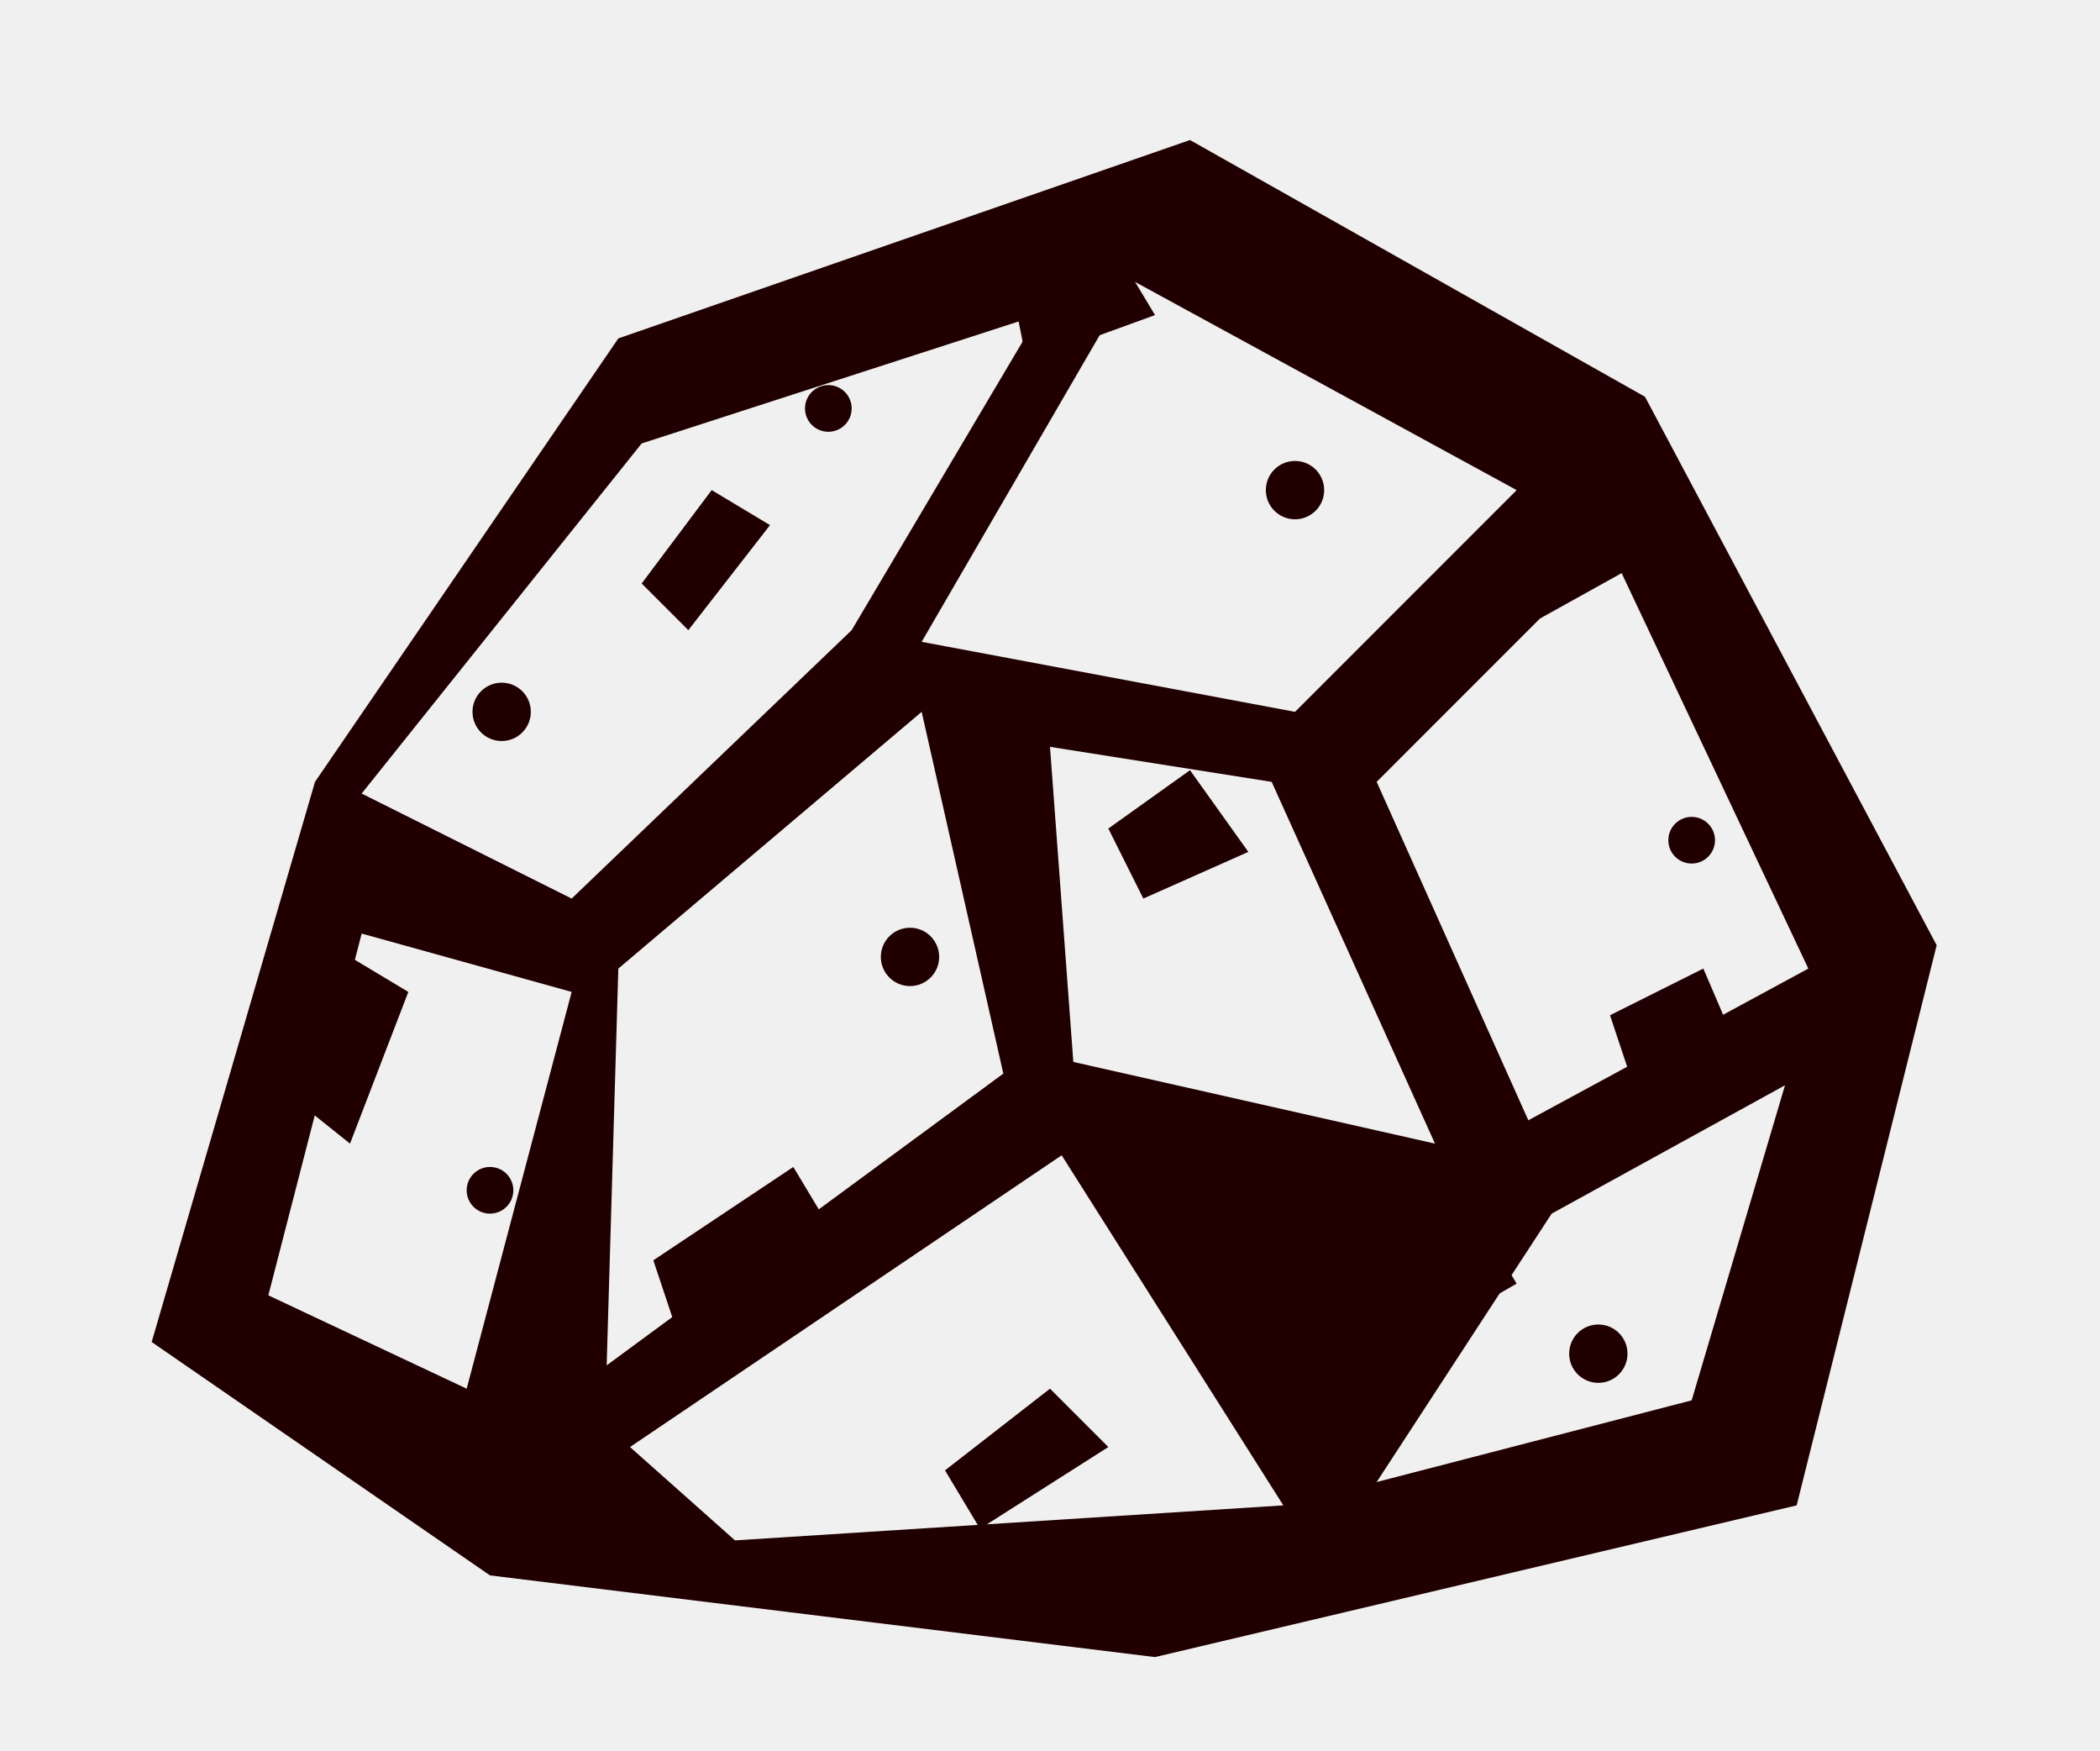
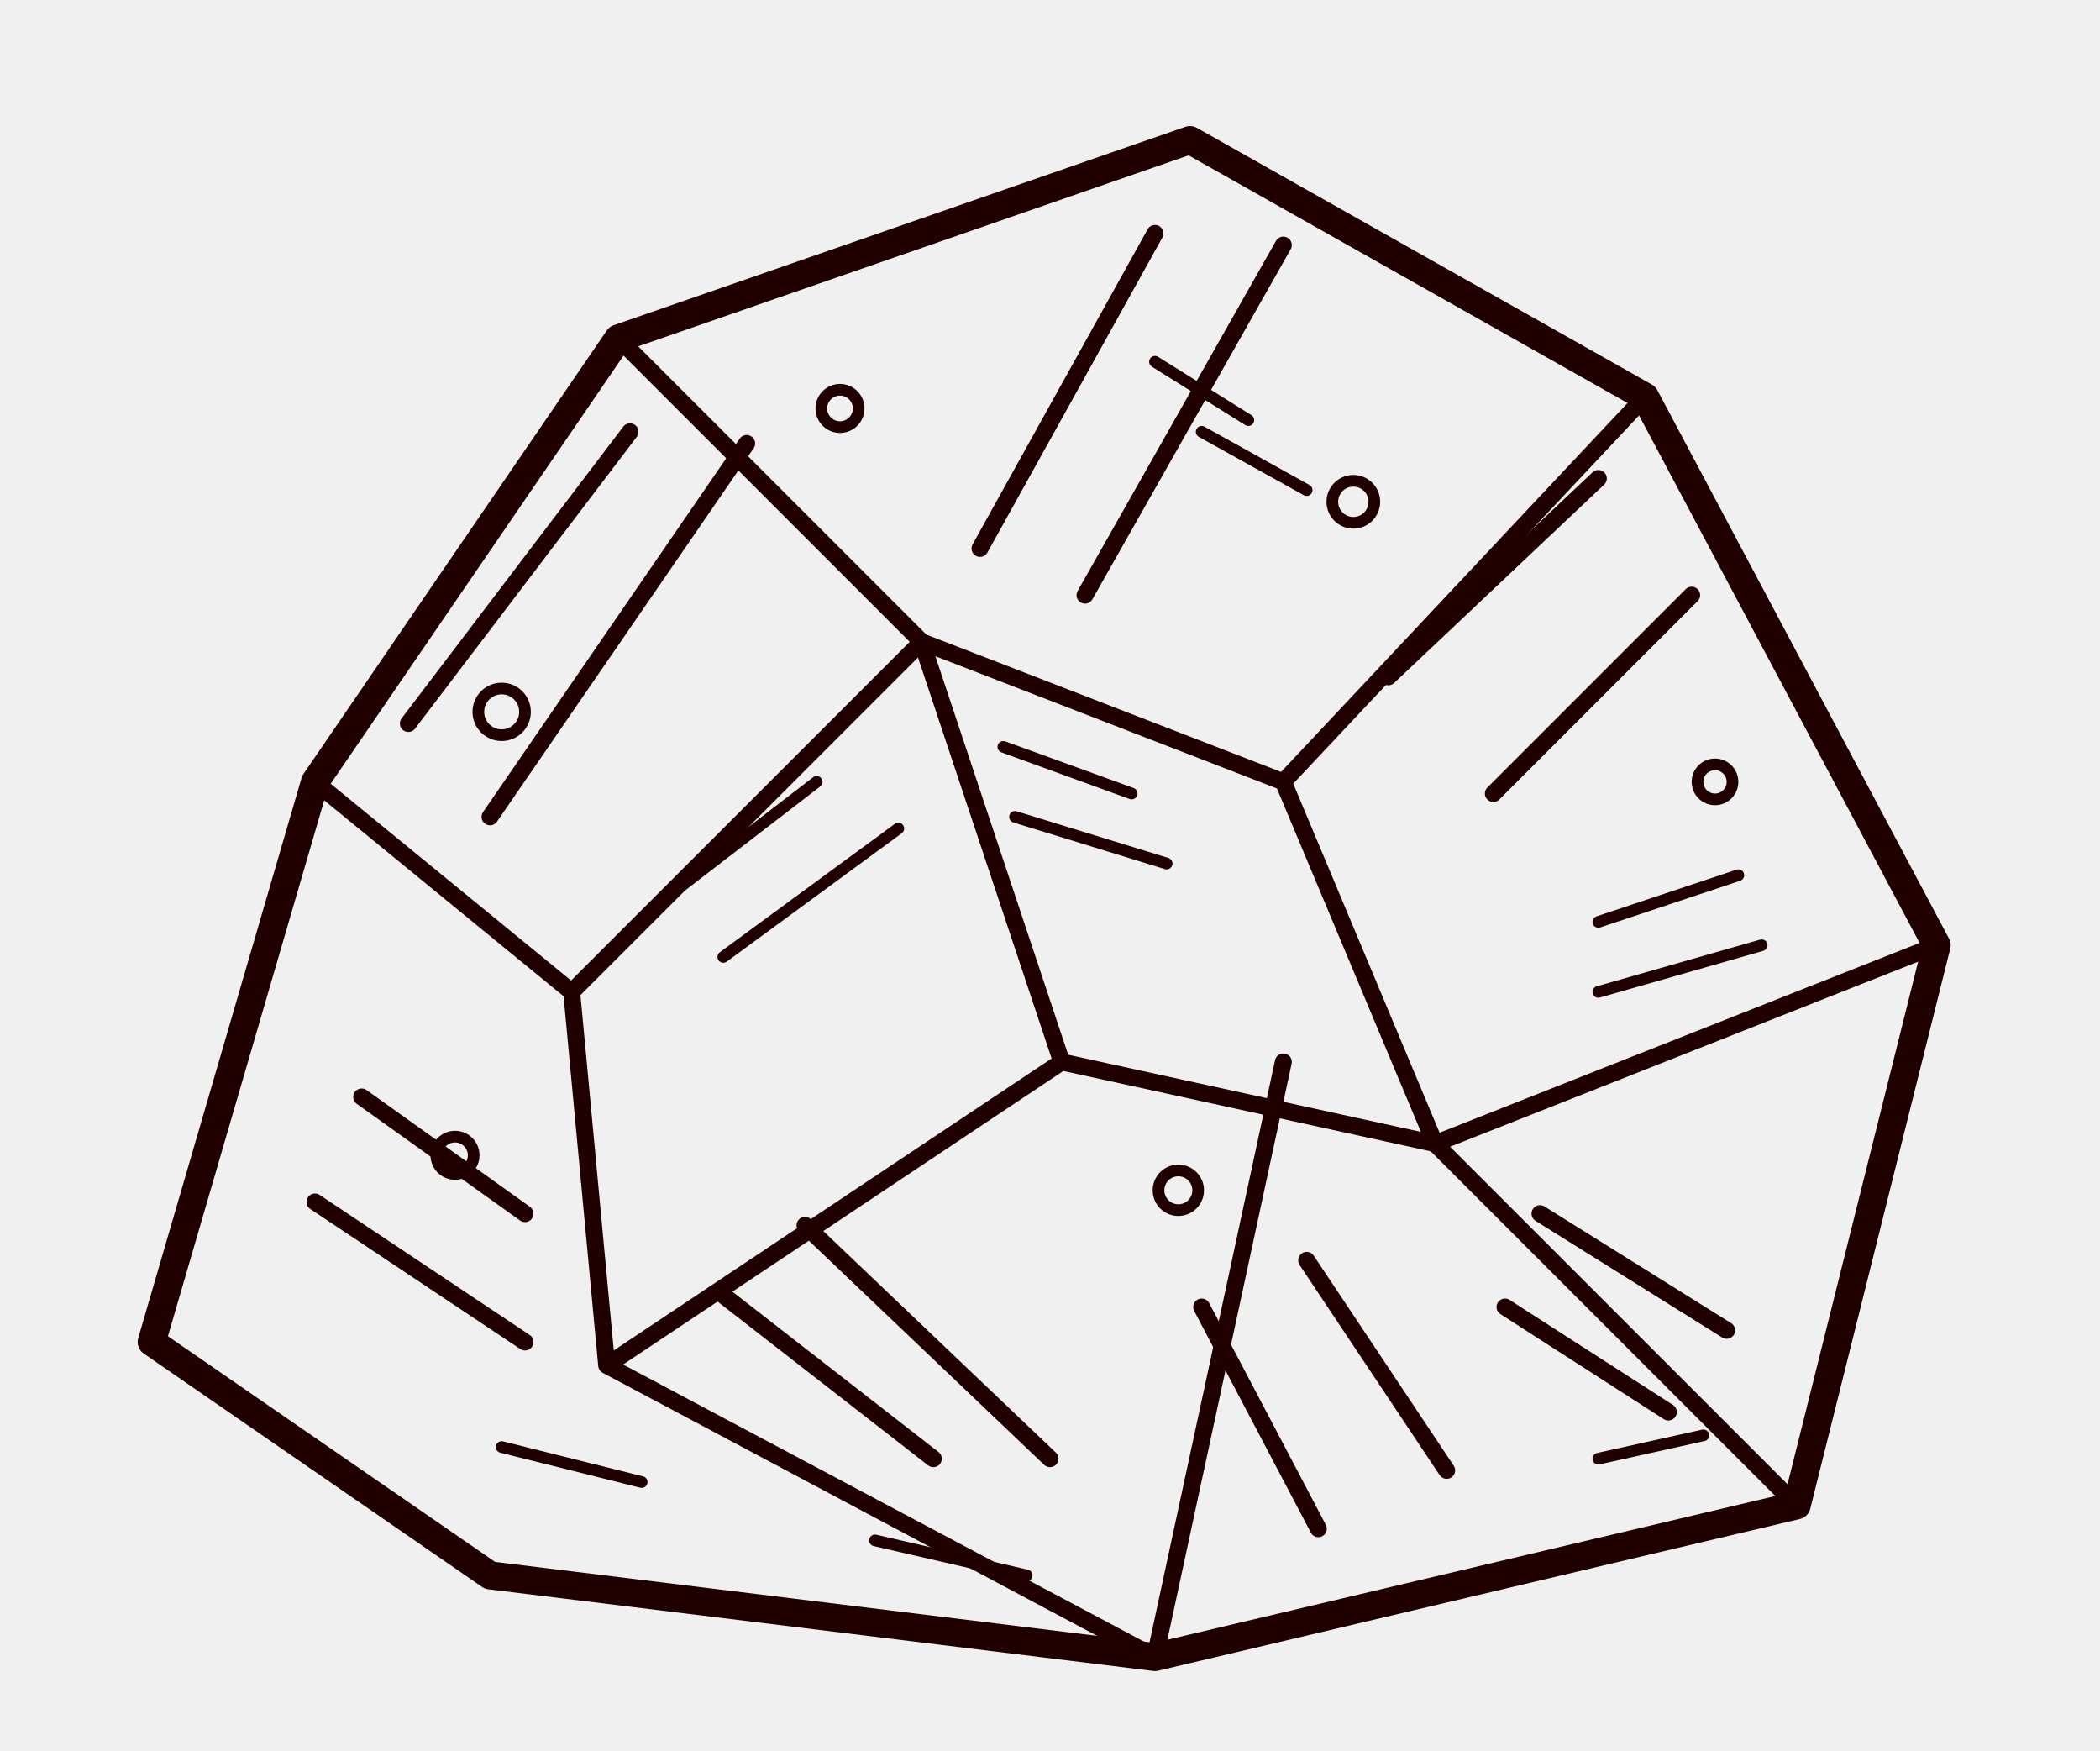
<svg xmlns="http://www.w3.org/2000/svg" viewBox="0 0 180 150">
-   <defs>
-     <mask id="facets">
-       <rect width="180" height="150" fill="#fff" />
-       <path fill="#000" d="m31 68 24-30 34-11-16 27-24 23Zm48-13 18-31 33 18-19 19Zm39 12 20-20 17 36-24 13Zm-87 13 18 5-9 34-17-8Zm22 3 26-22 7 31-34 25Zm37-19 19 3 14 31-31-7Zm43 40 20-11-8 27-27 7Zm-79 20 37-25 19 30-47 3Z" />
-     </mask>
-   </defs>
-   <g fill="#200000">
-     <path mask="url(#facets)" d="M13 115 27 67 53 29l49-17 39 22 25 47-12 48-55 13-57-7Z" />
-     <path d="m55 50 6-8 5 3-7 9Zm32-24 9-4 3 5-11 4Zm42 21 8-5 4 6-9 5ZM25 94l5-12 5 3-5 13Zm31 14 12-8 3 5-13 9Zm39-37 7-5 5 7-9 4Zm19 41 13-7 3 5-14 8Zm24-25 8-4 3 7-9 3Zm-57 39 9-7 5 5-11 7Z" />
-     <circle cx="43" cy="61" r="2.5" />
-     <circle cx="71" cy="35" r="2" />
-     <circle cx="111" cy="42" r="2.5" />
-     <circle cx="145" cy="72" r="2" />
-     <circle cx="42" cy="102" r="2" />
-     <circle cx="78" cy="82" r="2.5" />
-     <circle cx="108" cy="103" r="2" />
-     <circle cx="137" cy="116" r="2.5" />
+   <g fill="none" stroke="#200000" stroke-linecap="round" stroke-linejoin="round">
+     <path stroke-width="2.4" d="M13 115 27 67 53 29l49-17 39 22 25 47-12 48-55 13-57-7Z" />
+     <g stroke-width="1.45">
+       <path d="m27 67 22 18 30-30-26-26M49 85l3 32 39-26-12-36M79 55l31 12 31-33M110 67l13 31 43-17M52 117l47 25 11-51M123 98l31 31M91 91l32 7" />
+       <path d="m35 62 19-25M42 70l22-32M84 47l15-27M93 51l17-30M119 58l18-17M128 68l17-17M31 94l14 10M27 103l18 12M62 111l18 14M69 105l21 20M103 112l10 19M112 108l12 18M132 104l16 10M129 112l14 9" />
+     </g>
+     <g stroke-width="1">
+       <path d="m57 77 13-10M62 82l15-11M86 64l11 4M87 70l13 4M99 31l8 5M103 37l9 5M137 79l12-4M137 85l14-4M43 124l12 3M75 132l13 3M137 125l9-2" />
+       <circle cx="43" cy="61" r="2" />
+       <circle cx="72" cy="35" r="1.6" />
+       <circle cx="116" cy="43" r="1.8" />
+       <circle cx="147" cy="67" r="1.5" />
+       <circle cx="39" cy="99" r="1.6" />
+       <circle cx="101" cy="102" r="1.7" />
+     </g>
  </g>
</svg>
